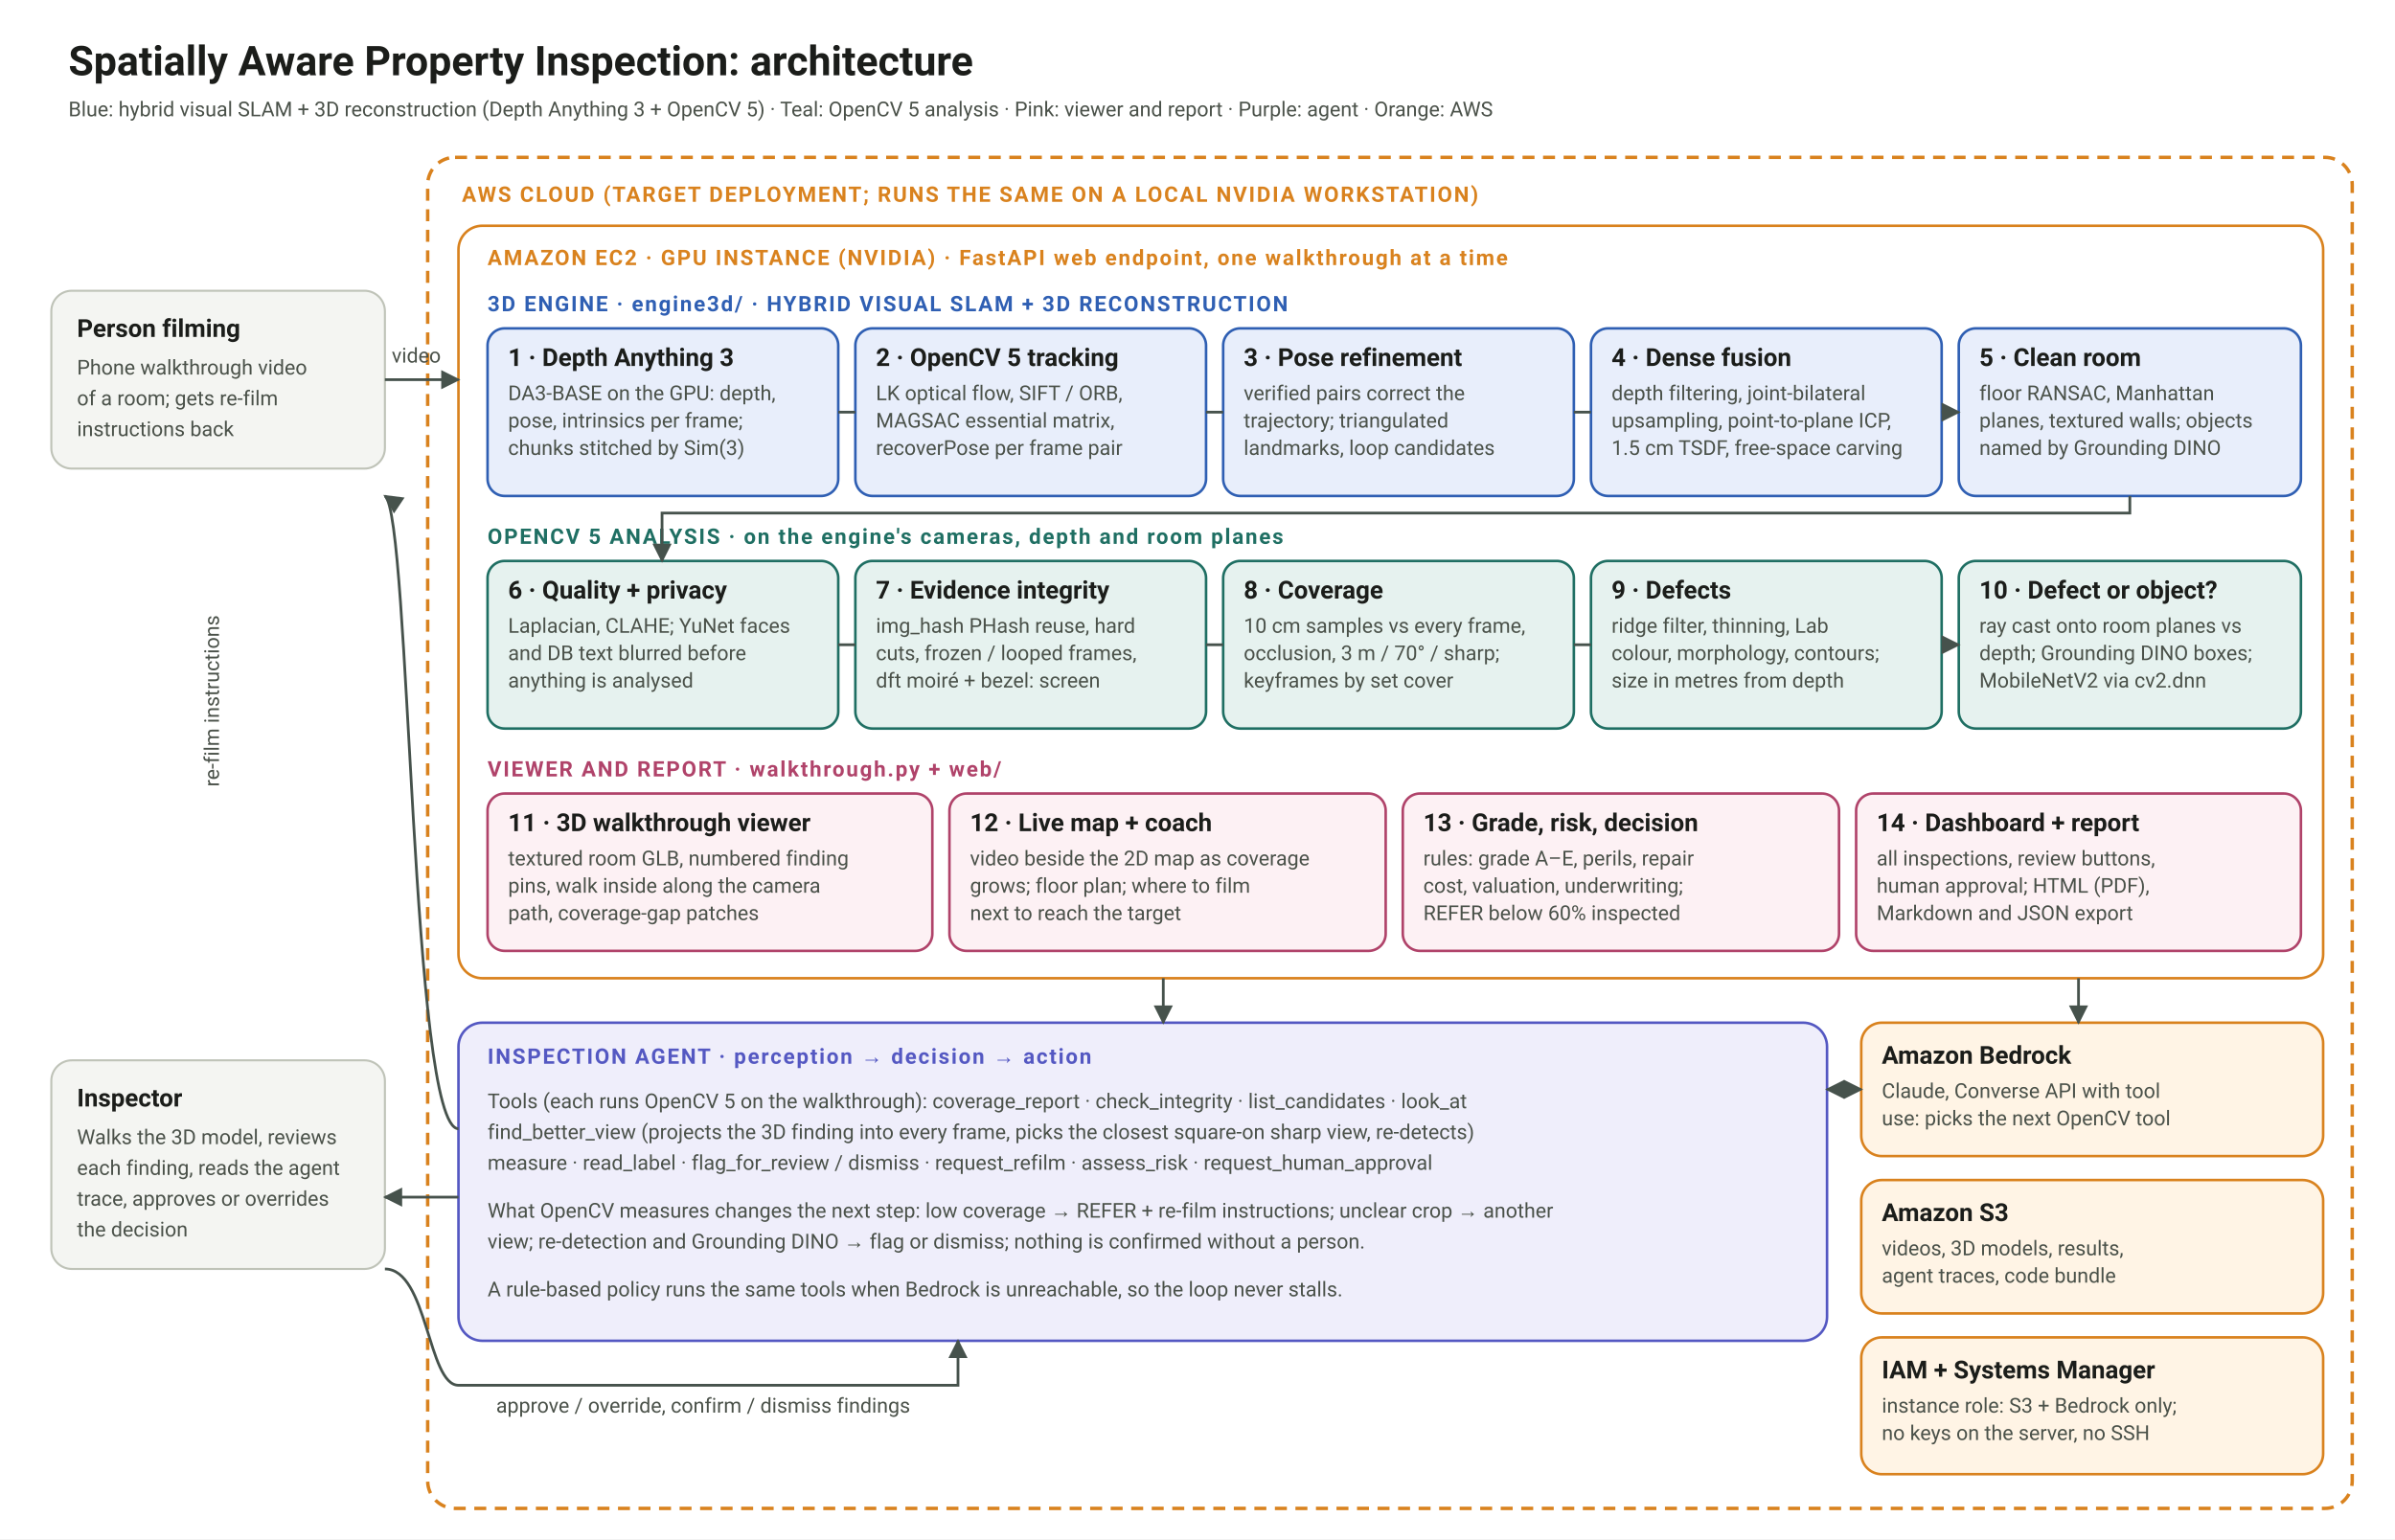
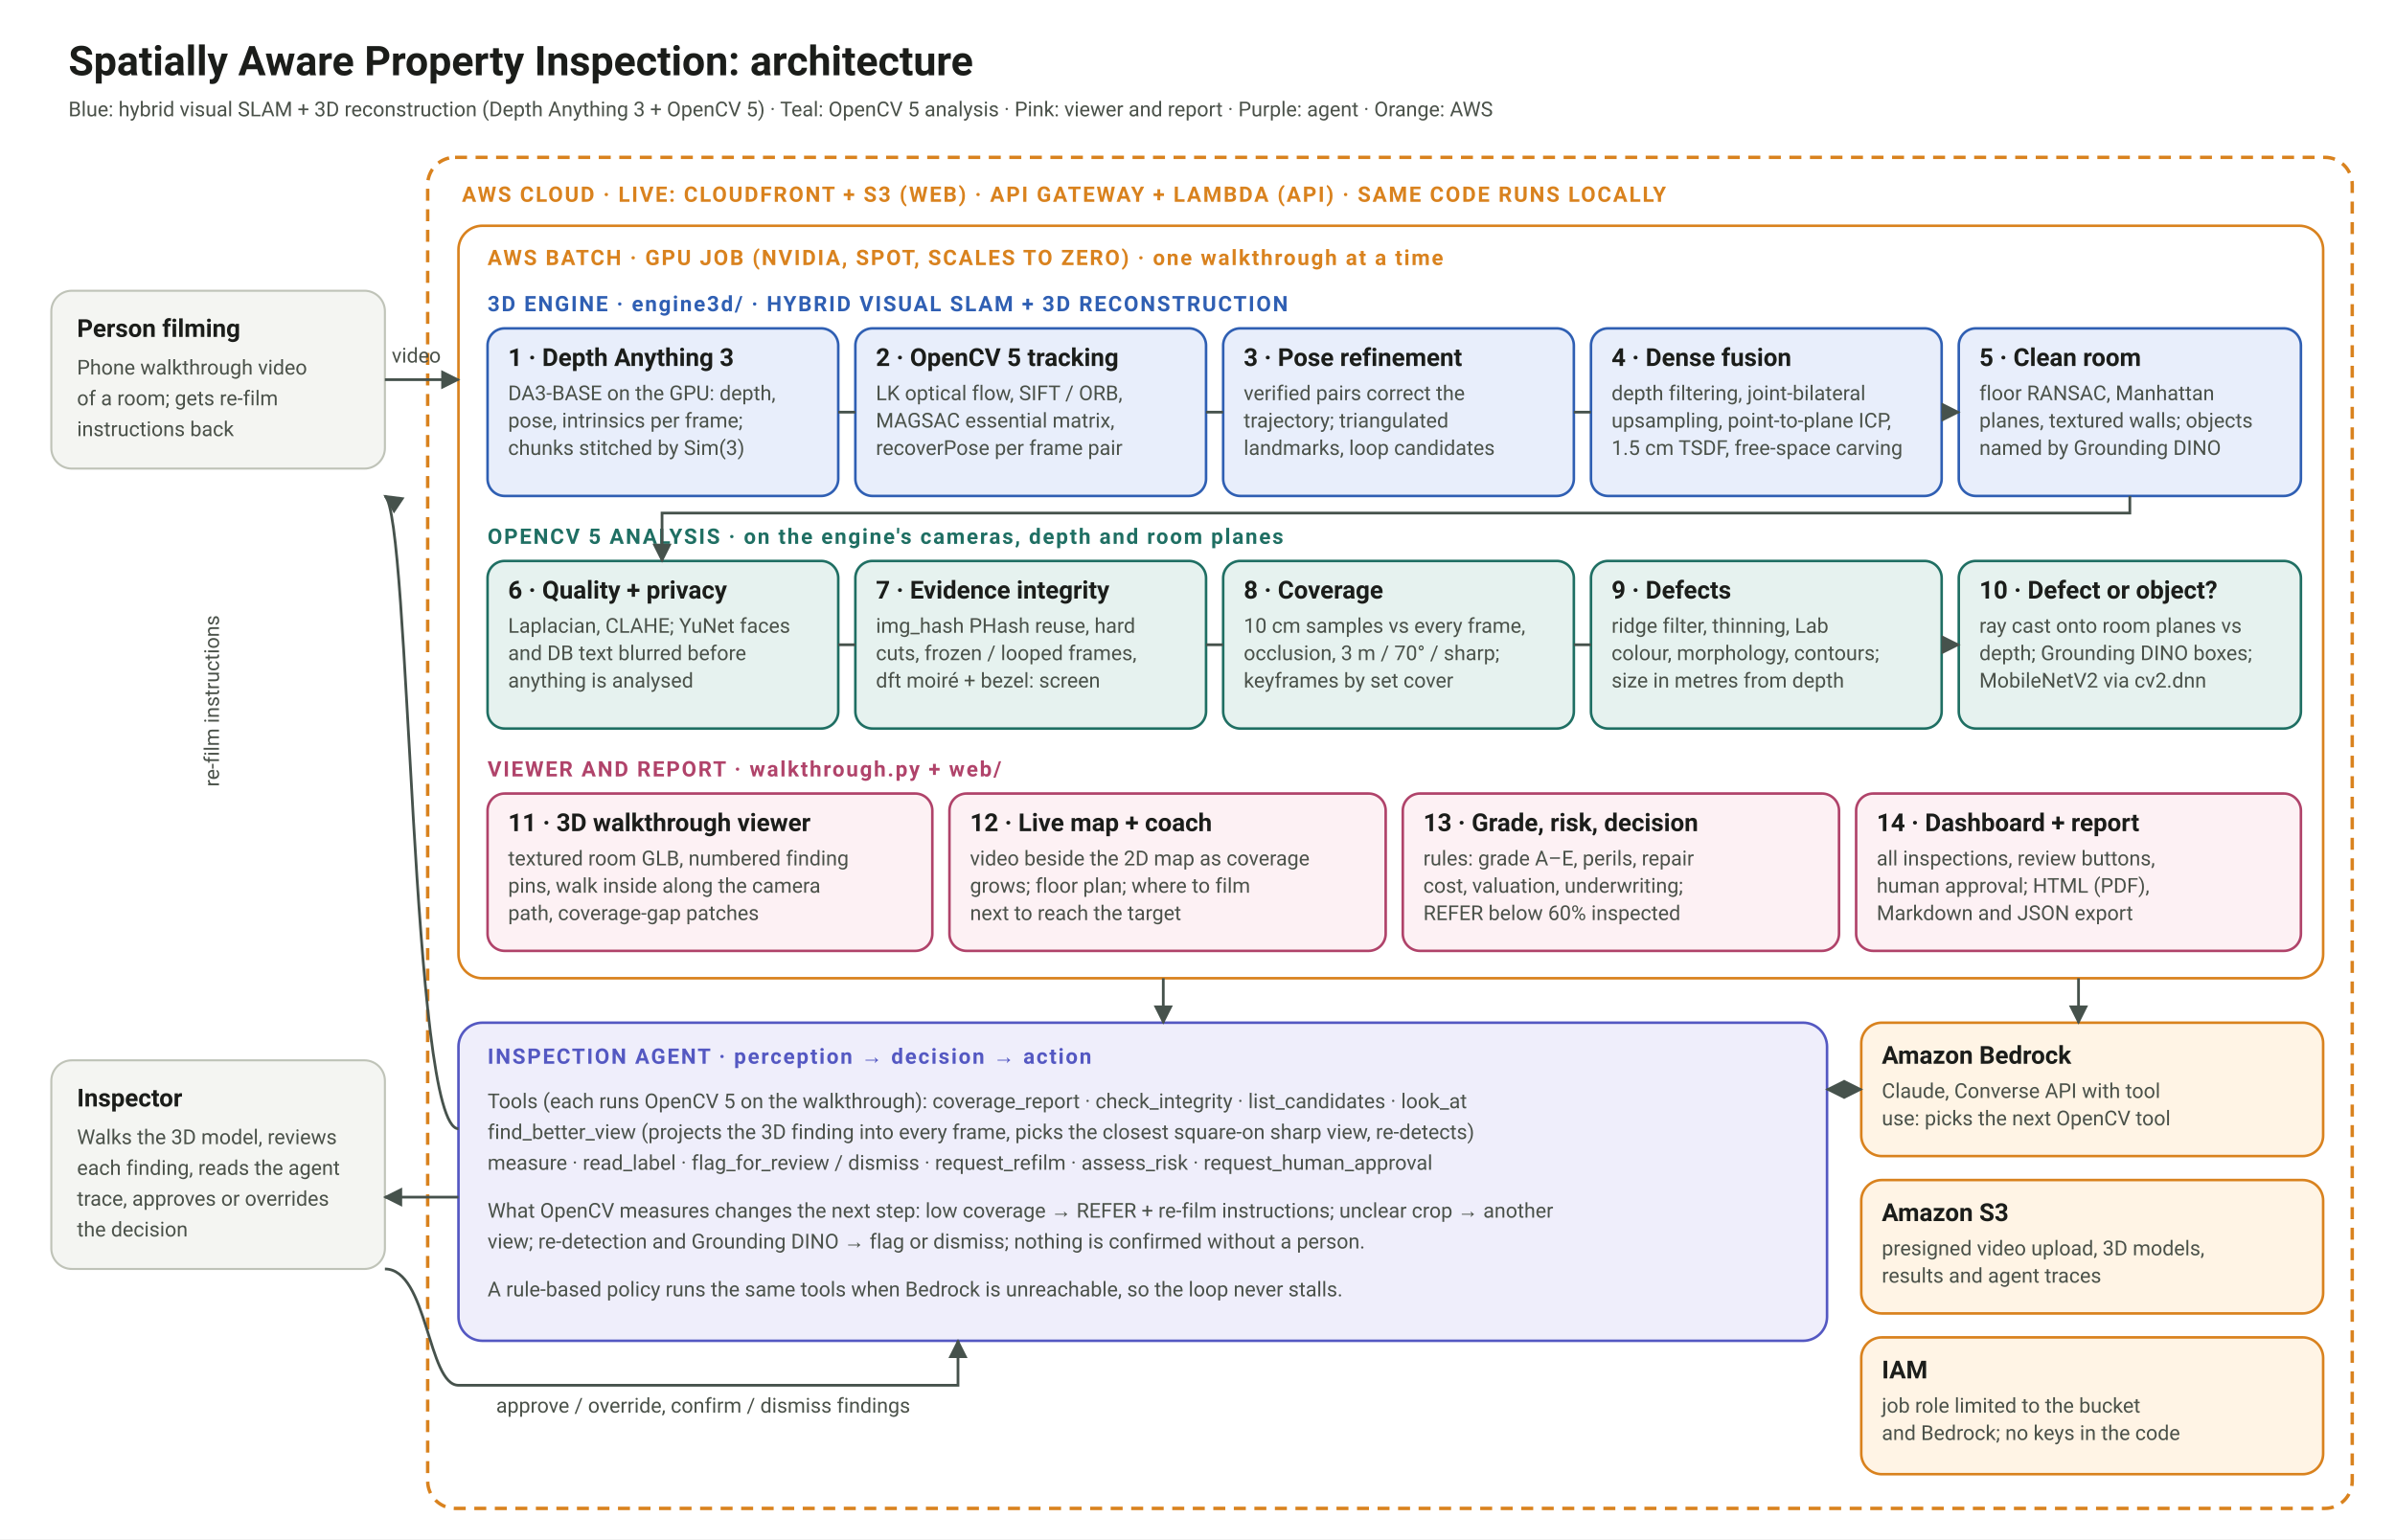
<svg xmlns="http://www.w3.org/2000/svg" viewBox="0 0 1400 900" font-family="Segoe UI, Roboto, Arial, sans-serif">
  <defs>
    <marker id="a" viewBox="0 0 10 10" refX="9" refY="5" markerWidth="7" markerHeight="7" orient="auto-start-reverse">
      <path d="M0 0L10 5L0 10z" fill="#46524c" />
    </marker>
    <style>
      .t{font-size:14.5px;fill:#1b1d1a;font-weight:700}.s{font-size:12px;fill:#4a5149}.h{font-size:12.5px;font-weight:700;letter-spacing:.08em}
      .eng{fill:#e8eefb;stroke:#2f5fb3;stroke-width:1.5}.cv{fill:#e6f2ef;stroke:#1f6f63;stroke-width:1.5}.vw{fill:#fdf1f4;stroke:#b0436a;stroke-width:1.5}
      .aws{fill:#fff4e5;stroke:#d9821e;stroke-width:1.5}.ag{fill:#efeefb;stroke:#5458c2;stroke-width:1.5}
      .pl{fill:#f4f5f2;stroke:#bfc3b8;stroke-width:1.2}.l{stroke:#46524c;stroke-width:1.6;fill:none}
    </style>
  </defs>
  <rect width="1400" height="900" fill="#ffffff" />
  <text x="40" y="44" font-size="24" font-weight="700" fill="#1b1d1a">Spatially Aware Property Inspection: architecture</text>
  <text x="40" y="68" class="s">Blue: hybrid visual SLAM + 3D reconstruction (Depth Anything 3 + OpenCV 5) · Teal: OpenCV 5 analysis · Pink: viewer and report · Purple: agent · Orange: AWS</text>
  <rect x="250" y="92" width="1125" height="790" rx="16" fill="none" stroke="#d9821e" stroke-width="2" stroke-dasharray="7 5" />
-   <text x="270" y="118" class="h" fill="#d9821e">AWS CLOUD (TARGET DEPLOYMENT; RUNS THE SAME ON A LOCAL NVIDIA WORKSTATION)</text>
+   <text x="270" y="118" class="h" fill="#d9821e">AWS CLOUD · LIVE: CLOUDFRONT + S3 (WEB) · API GATEWAY + LAMBDA (API) · SAME CODE RUNS LOCALLY</text>
  <rect x="30" y="170" width="195" height="104" rx="12" class="pl" />
  <text x="45" y="197" class="t">Person filming</text>
  <text x="45" y="219" class="s">Phone walkthrough video</text>
  <text x="45" y="237" class="s">of a room; gets re-film</text>
  <text x="45" y="255" class="s">instructions back</text>
  <rect x="30" y="620" width="195" height="122" rx="12" class="pl" />
  <text x="45" y="647" class="t">Inspector</text>
  <text x="45" y="669" class="s">Walks the 3D model, reviews</text>
  <text x="45" y="687" class="s">each finding, reads the agent</text>
  <text x="45" y="705" class="s">trace, approves or overrides</text>
  <text x="45" y="723" class="s">the decision</text>
  <rect x="268" y="132" width="1090" height="440" rx="14" fill="none" stroke="#d9821e" stroke-width="1.5" />
-   <text x="285" y="155" class="h" fill="#d9821e">AMAZON EC2 · GPU INSTANCE (NVIDIA) · FastAPI web endpoint, one walkthrough at a time</text>
+   <text x="285" y="155" class="h" fill="#d9821e">AWS BATCH · GPU JOB (NVIDIA, SPOT, SCALES TO ZERO) · one walkthrough at a time</text>
  <text x="285" y="182" class="h" fill="#2f5fb3">3D ENGINE · engine3d/ · HYBRID VISUAL SLAM + 3D RECONSTRUCTION</text>
  <rect x="285" y="192" width="205" height="98" rx="10" class="eng" />
  <text x="297" y="214" class="t">1 · Depth Anything 3</text>
  <text x="297" y="234" class="s">DA3-BASE on the GPU: depth,</text>
  <text x="297" y="250" class="s">pose, intrinsics per frame;</text>
  <text x="297" y="266" class="s">chunks stitched by Sim(3)</text>
  <rect x="500" y="192" width="205" height="98" rx="10" class="eng" />
  <text x="512" y="214" class="t">2 · OpenCV 5 tracking</text>
  <text x="512" y="234" class="s">LK optical flow, SIFT / ORB,</text>
  <text x="512" y="250" class="s">MAGSAC essential matrix,</text>
  <text x="512" y="266" class="s">recoverPose per frame pair</text>
  <rect x="715" y="192" width="205" height="98" rx="10" class="eng" />
  <text x="727" y="214" class="t">3 · Pose refinement</text>
  <text x="727" y="234" class="s">verified pairs correct the</text>
  <text x="727" y="250" class="s">trajectory; triangulated</text>
  <text x="727" y="266" class="s">landmarks, loop candidates</text>
  <rect x="930" y="192" width="205" height="98" rx="10" class="eng" />
  <text x="942" y="214" class="t">4 · Dense fusion</text>
  <text x="942" y="234" class="s">depth filtering, joint-bilateral</text>
  <text x="942" y="250" class="s">upsampling, point-to-plane ICP,</text>
  <text x="942" y="266" class="s">1.5 cm TSDF, free-space carving</text>
  <rect x="1145" y="192" width="200" height="98" rx="10" class="eng" />
  <text x="1157" y="214" class="t">5 · Clean room</text>
  <text x="1157" y="234" class="s">floor RANSAC, Manhattan</text>
  <text x="1157" y="250" class="s">planes, textured walls; objects</text>
  <text x="1157" y="266" class="s">named by Grounding DINO</text>
  <path class="l" d="M490 241H500M705 241H715M920 241H930M1135 241H1145" marker-end="url(#a)" />
  <text x="285" y="318" class="h" fill="#1f6f63">OPENCV 5 ANALYSIS · on the engine's cameras, depth and room planes</text>
  <rect x="285" y="328" width="205" height="98" rx="10" class="cv" />
  <text x="297" y="350" class="t">6 · Quality + privacy</text>
  <text x="297" y="370" class="s">Laplacian, CLAHE; YuNet faces</text>
  <text x="297" y="386" class="s">and DB text blurred before</text>
  <text x="297" y="402" class="s">anything is analysed</text>
  <rect x="500" y="328" width="205" height="98" rx="10" class="cv" />
  <text x="512" y="350" class="t">7 · Evidence integrity</text>
  <text x="512" y="370" class="s">img_hash PHash reuse, hard</text>
  <text x="512" y="386" class="s">cuts, frozen / looped frames,</text>
  <text x="512" y="402" class="s">dft moiré + bezel: screen</text>
  <rect x="715" y="328" width="205" height="98" rx="10" class="cv" />
  <text x="727" y="350" class="t">8 · Coverage</text>
  <text x="727" y="370" class="s">10 cm samples vs every frame,</text>
  <text x="727" y="386" class="s">occlusion, 3 m / 70° / sharp;</text>
  <text x="727" y="402" class="s">keyframes by set cover</text>
  <rect x="930" y="328" width="205" height="98" rx="10" class="cv" />
  <text x="942" y="350" class="t">9 · Defects</text>
  <text x="942" y="370" class="s">ridge filter, thinning, Lab</text>
  <text x="942" y="386" class="s">colour, morphology, contours;</text>
  <text x="942" y="402" class="s">size in metres from depth</text>
  <rect x="1145" y="328" width="200" height="98" rx="10" class="cv" />
  <text x="1157" y="350" class="t">10 · Defect or object?</text>
  <text x="1157" y="370" class="s">ray cast onto room planes vs</text>
  <text x="1157" y="386" class="s">depth; Grounding DINO boxes;</text>
  <text x="1157" y="402" class="s">MobileNetV2 via cv2.dnn</text>
  <path class="l" d="M490 377H500M705 377H715M920 377H930M1135 377H1145" marker-end="url(#a)" />
  <path class="l" d="M1245 290V300H387V328" marker-end="url(#a)" />
  <text x="285" y="454" class="h" fill="#b0436a">VIEWER AND REPORT · walkthrough.py + web/</text>
  <rect x="285" y="464" width="260" height="92" rx="10" class="vw" />
  <text x="297" y="486" class="t">11 · 3D walkthrough viewer</text>
  <text x="297" y="506" class="s">textured room GLB, numbered finding</text>
  <text x="297" y="522" class="s">pins, walk inside along the camera</text>
  <text x="297" y="538" class="s">path, coverage-gap patches</text>
  <rect x="555" y="464" width="255" height="92" rx="10" class="vw" />
  <text x="567" y="486" class="t">12 · Live map + coach</text>
  <text x="567" y="506" class="s">video beside the 2D map as coverage</text>
  <text x="567" y="522" class="s">grows; floor plan; where to film</text>
  <text x="567" y="538" class="s">next to reach the target</text>
  <rect x="820" y="464" width="255" height="92" rx="10" class="vw" />
  <text x="832" y="486" class="t">13 · Grade, risk, decision</text>
  <text x="832" y="506" class="s">rules: grade A–E, perils, repair</text>
  <text x="832" y="522" class="s">cost, valuation, underwriting;</text>
  <text x="832" y="538" class="s">REFER below 60% inspected</text>
  <rect x="1085" y="464" width="260" height="92" rx="10" class="vw" />
  <text x="1097" y="486" class="t">14 · Dashboard + report</text>
  <text x="1097" y="506" class="s">all inspections, review buttons,</text>
  <text x="1097" y="522" class="s">human approval; HTML (PDF),</text>
  <text x="1097" y="538" class="s">Markdown and JSON export</text>
  <rect x="268" y="598" width="800" height="186" rx="14" class="ag" />
  <text x="285" y="622" class="h" fill="#5458c2">INSPECTION AGENT · perception → decision → action</text>
  <text x="285" y="648" class="s">Tools (each runs OpenCV 5 on the walkthrough): coverage_report · check_integrity · list_candidates · look_at</text>
  <text x="285" y="666" class="s">find_better_view (projects the 3D finding into every frame, picks the closest square-on sharp view, re-detects)</text>
  <text x="285" y="684" class="s">measure · read_label · flag_for_review / dismiss · request_refilm · assess_risk · request_human_approval</text>
  <text x="285" y="712" class="s">What OpenCV measures changes the next step: low coverage → REFER + re-film instructions; unclear crop → another</text>
  <text x="285" y="730" class="s">view; re-detection and Grounding DINO → flag or dismiss; nothing is confirmed without a person.</text>
  <text x="285" y="758" class="s">A rule-based policy runs the same tools when Bedrock is unreachable, so the loop never stalls.</text>
  <rect x="1088" y="598" width="270" height="78" rx="12" class="aws" />
  <text x="1100" y="622" class="t">Amazon Bedrock</text>
  <text x="1100" y="642" class="s">Claude, Converse API with tool</text>
  <text x="1100" y="658" class="s">use: picks the next OpenCV tool</text>
  <rect x="1088" y="690" width="270" height="78" rx="12" class="aws" />
  <text x="1100" y="714" class="t">Amazon S3</text>
-   <text x="1100" y="734" class="s">videos, 3D models, results,</text>
-   <text x="1100" y="750" class="s">agent traces, code bundle</text>
+   <text x="1100" y="734" class="s">presigned video upload, 3D models,</text>
+   <text x="1100" y="750" class="s">results and agent traces</text>
  <rect x="1088" y="782" width="270" height="80" rx="12" class="aws" />
-   <text x="1100" y="806" class="t">IAM + Systems Manager</text>
-   <text x="1100" y="826" class="s">instance role: S3 + Bedrock only;</text>
-   <text x="1100" y="842" class="s">no keys on the server, no SSH</text>
+   <text x="1100" y="806" class="t">IAM</text>
+   <text x="1100" y="826" class="s">job role limited to the bucket</text>
+   <text x="1100" y="842" class="s">and Bedrock; no keys in the code</text>
  <path class="l" d="M1068 637H1088" marker-end="url(#a)" marker-start="url(#a)" />
  <path class="l" d="M680 572V598" marker-end="url(#a)" />
  <path class="l" d="M1215 572V598" marker-end="url(#a)" />
  <path class="l" d="M225 222H268" marker-end="url(#a)" />
  <text x="229" y="212" class="s">video</text>
  <path class="l" d="M268 700H225" marker-end="url(#a)" />
  <path class="l" d="M225 742C250 742 250 810 268 810H560V784" marker-end="url(#a)" />
  <text x="290" y="826" class="s">approve / override, confirm / dismiss findings</text>
  <path class="l" d="M268 660C240 660 240 300 225 290" marker-end="url(#a)" />
  <text x="128" y="460" class="s" transform="rotate(-90 128 460)">re-film instructions</text>
</svg>
